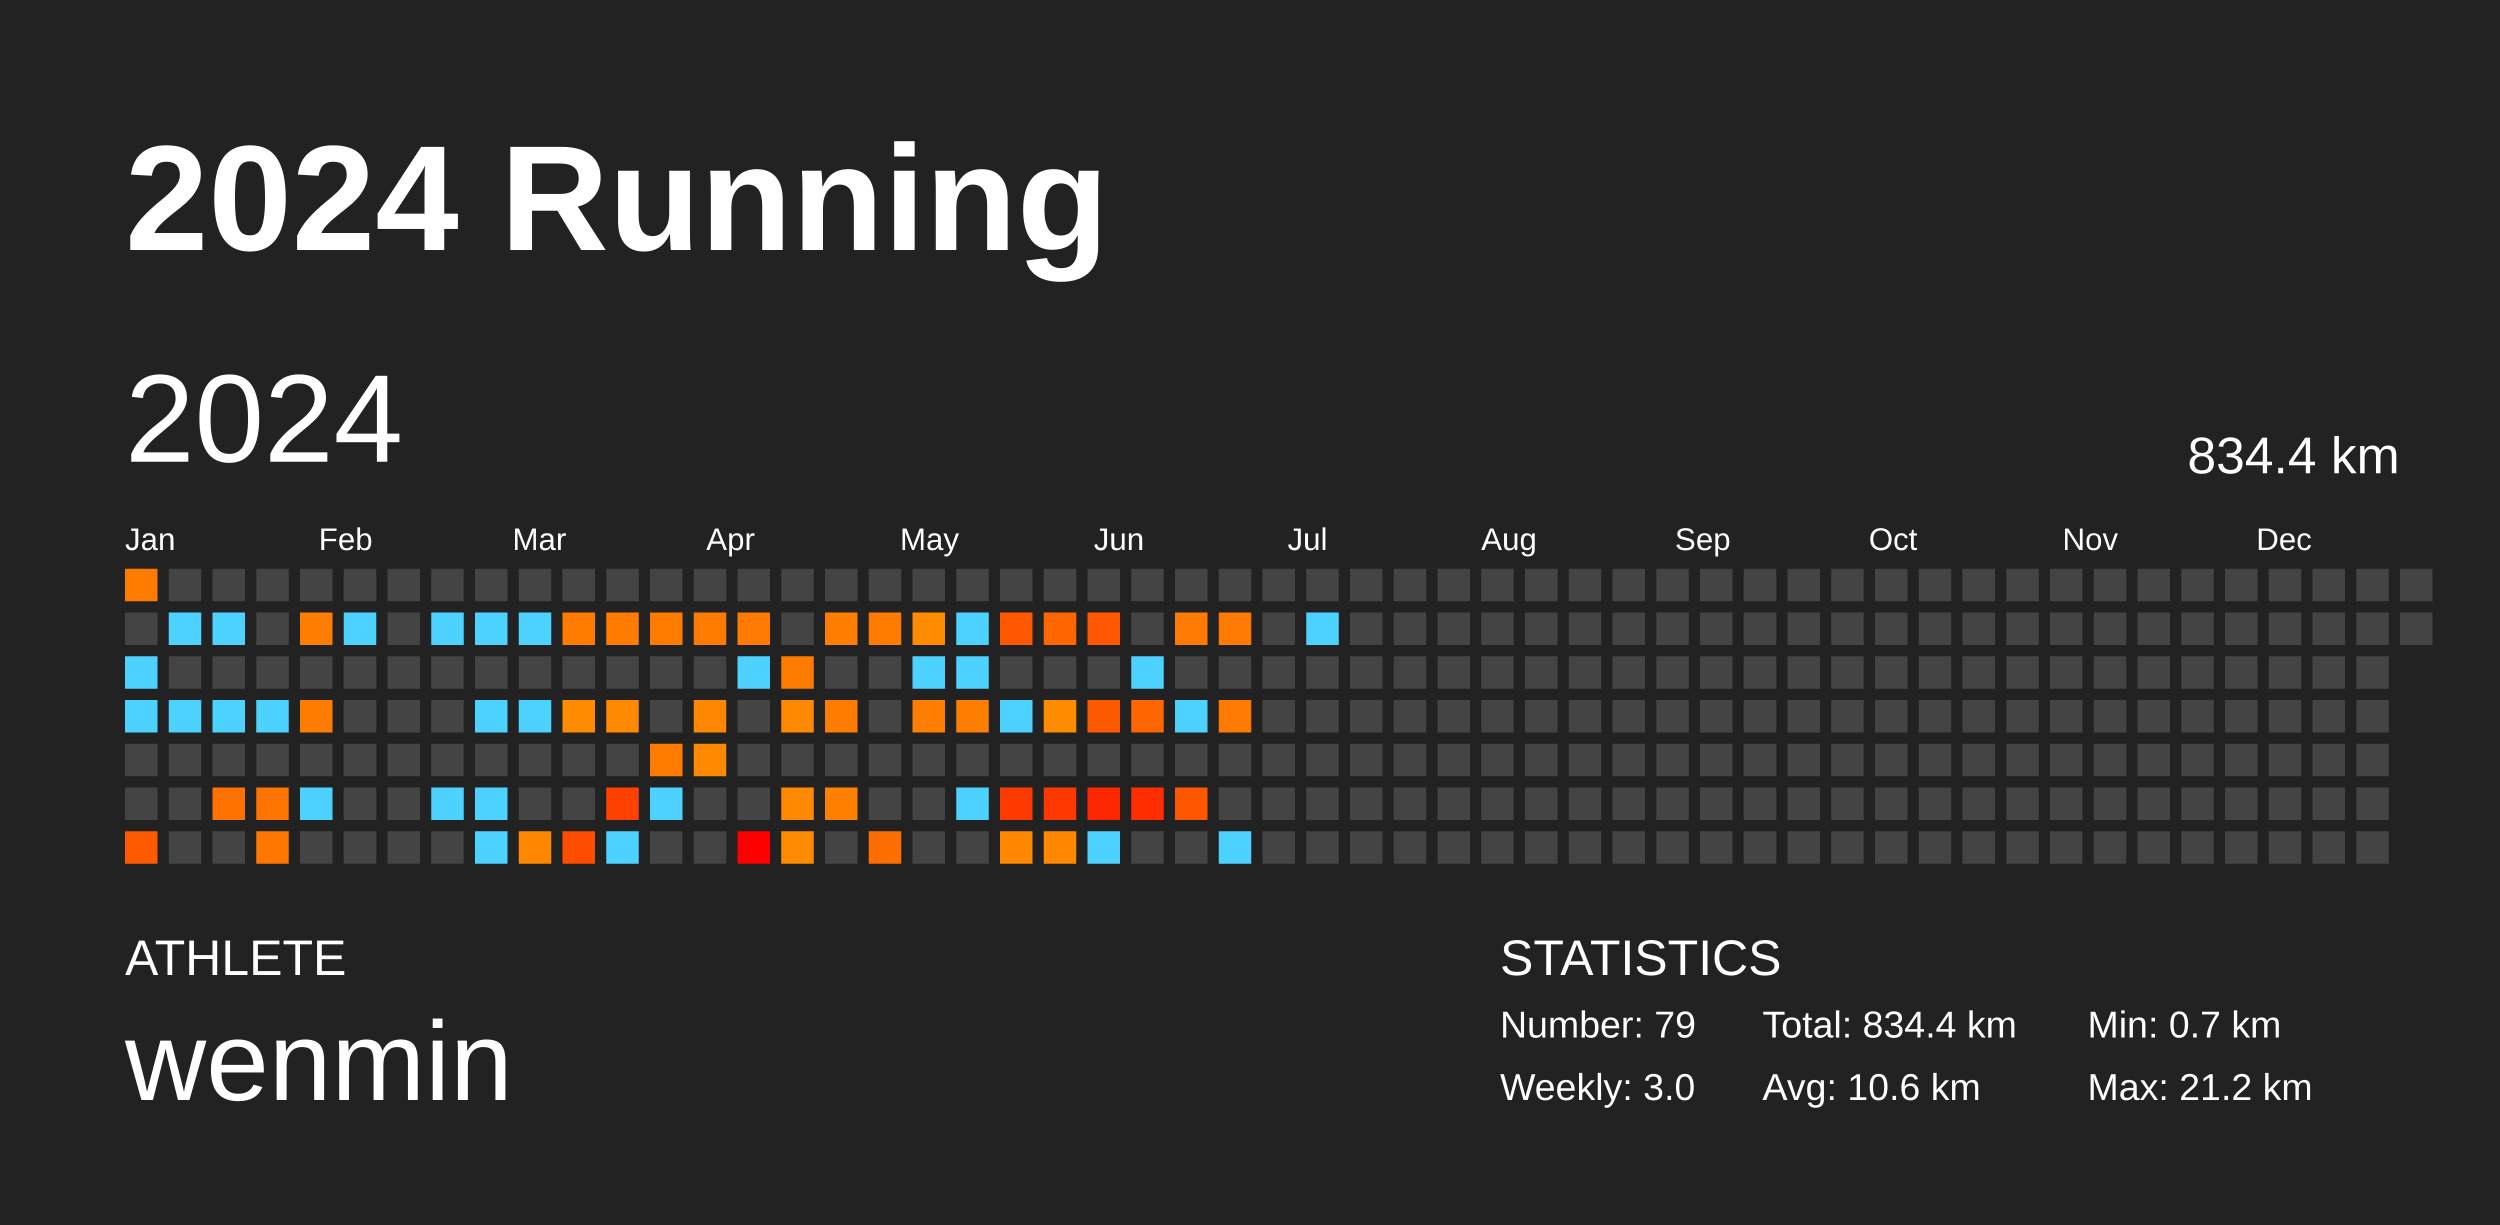
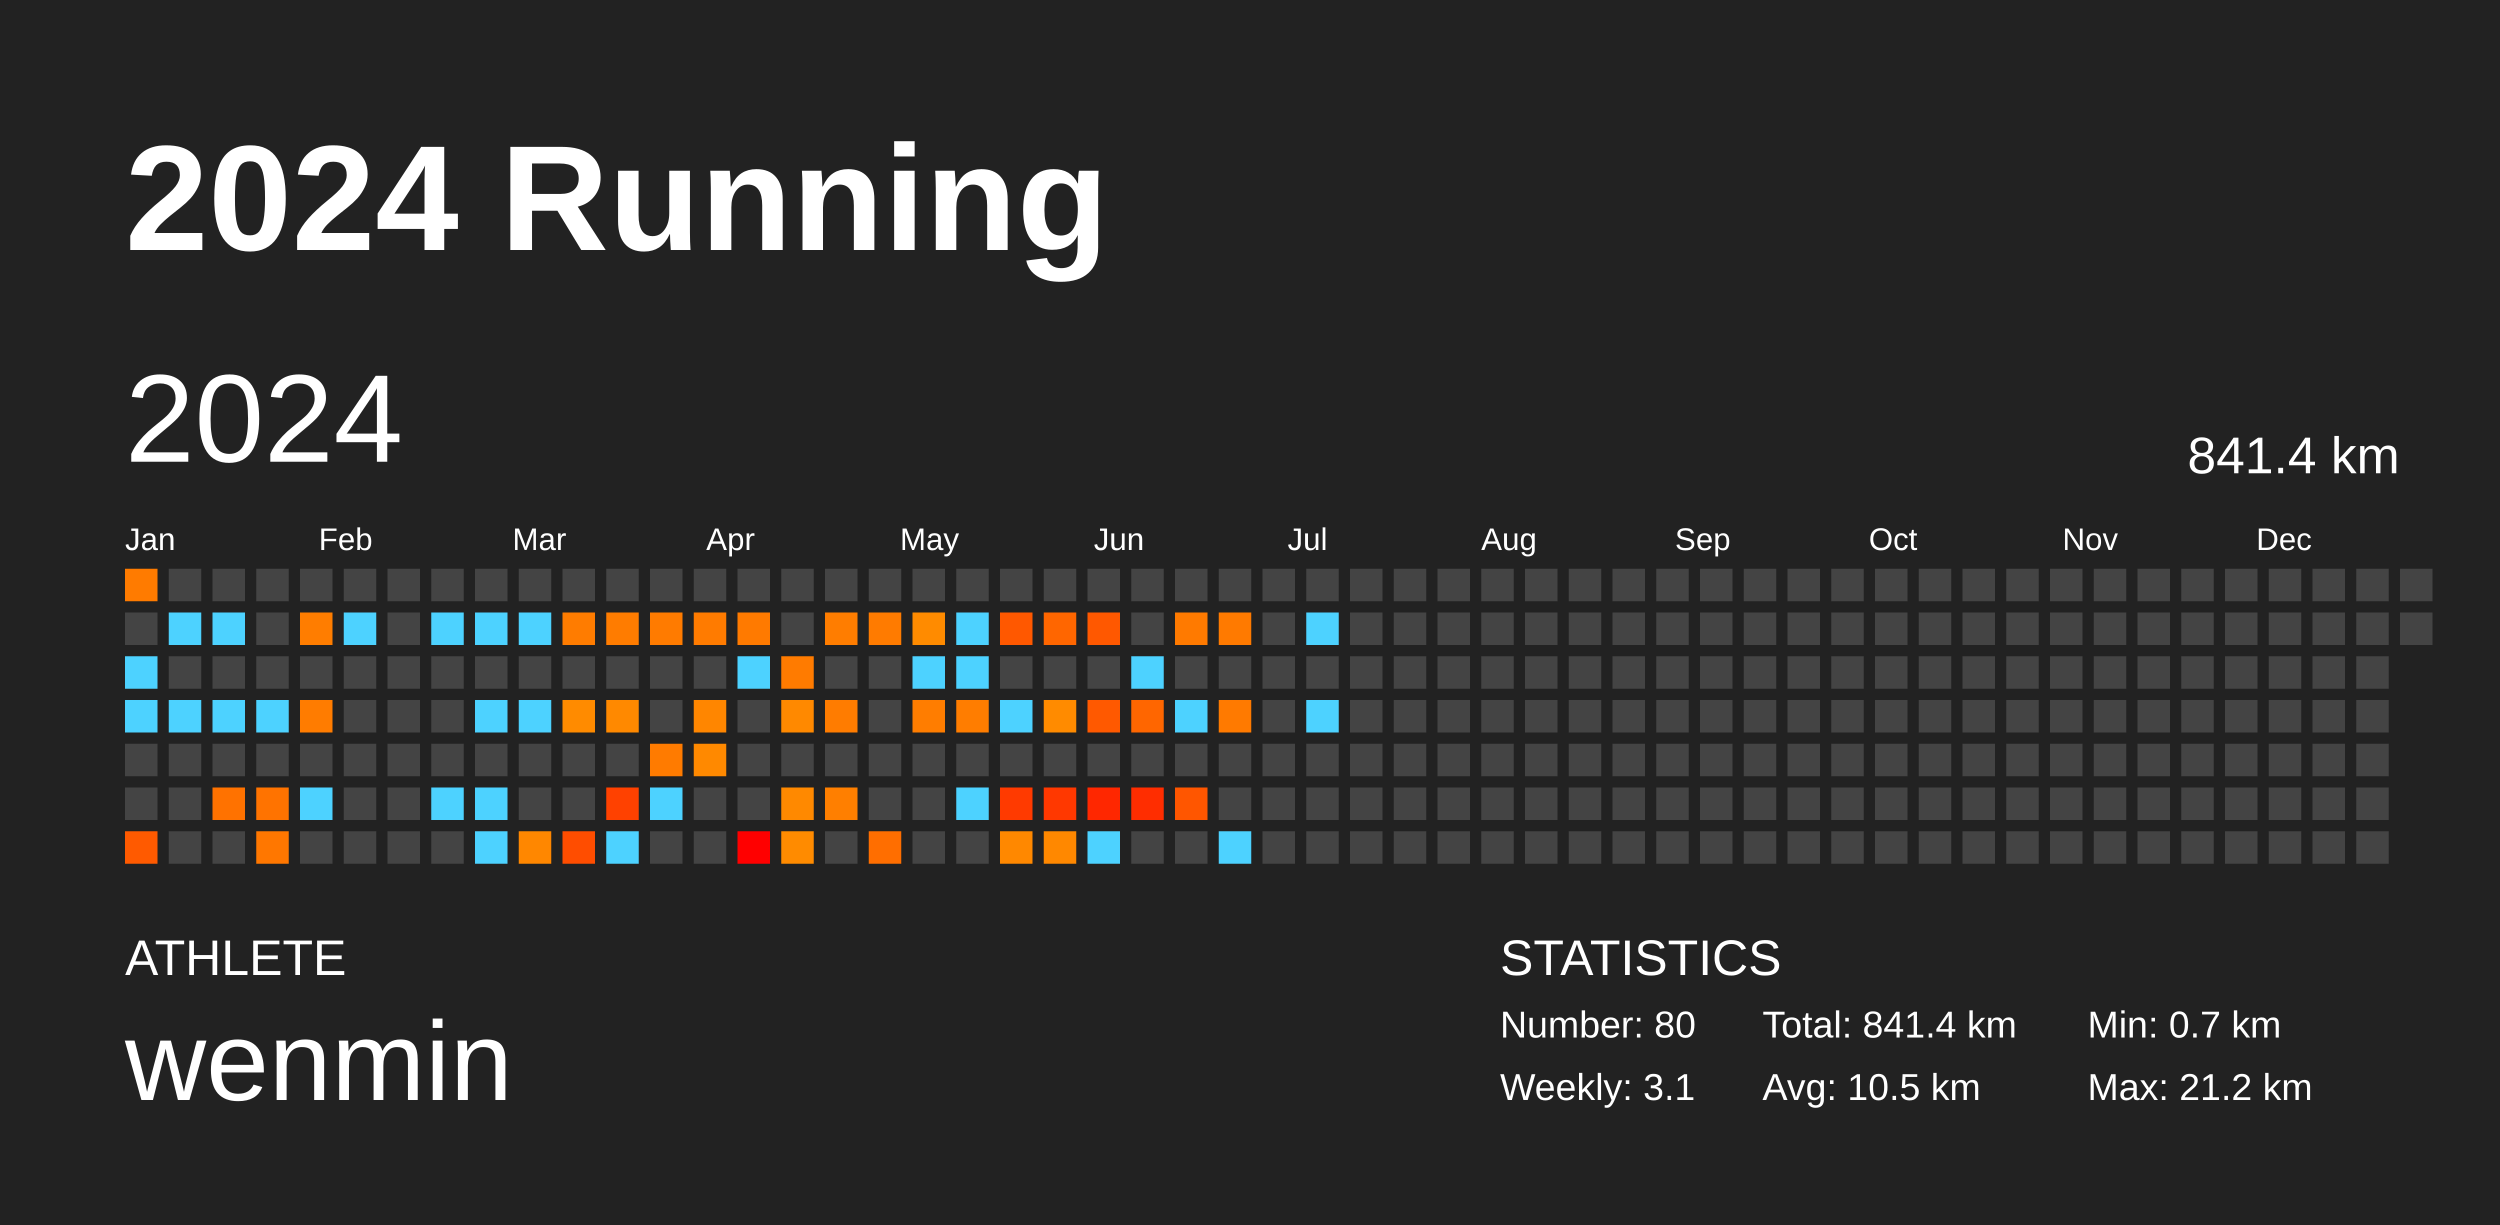
<svg xmlns="http://www.w3.org/2000/svg" baseProfile="full" height="98mm" version="1.1" viewBox="0,0,200,98" width="200mm">
  <defs />
  <rect fill="#222222" height="98" width="200" x="0" y="0" />
  <text fill="#FFFFFF" style="font-size:12px; font-family:Arial; font-weight:bold;" x="10" y="20">2024 Running</text>
  <text fill="#FFFFFF" style="font-size:4px; font-family:Arial" x="10" y="78">ATHLETE</text>
  <text fill="#FFFFFF" style="font-size:9px; font-family:Arial" x="10" y="88">wenmin</text>
  <text fill="#FFFFFF" style="font-size:4px; font-family:Arial" x="120" y="78">STATISTICS</text>
-   <text fill="#FFFFFF" style="font-size:3px; font-family:Arial" x="120" y="83">Number: 79</text>
-   <text fill="#FFFFFF" style="font-size:3px; font-family:Arial" x="120" y="88">Weekly: 3.0</text>
-   <text fill="#FFFFFF" style="font-size:3px; font-family:Arial" x="141" y="83">Total: 834.4 km</text>
-   <text fill="#FFFFFF" style="font-size:3px; font-family:Arial" x="141" y="88">Avg: 10.6 km</text>
+   <text fill="#FFFFFF" style="font-size:3px; font-family:Arial" x="120" y="83">Number: 80</text>
+   <text fill="#FFFFFF" style="font-size:3px; font-family:Arial" x="120" y="88">Weekly: 3.1</text>
+   <text fill="#FFFFFF" style="font-size:3px; font-family:Arial" x="141" y="83">Total: 841.4 km</text>
+   <text fill="#FFFFFF" style="font-size:3px; font-family:Arial" x="141" y="88">Avg: 10.5 km</text>
  <text fill="#FFFFFF" style="font-size:3px; font-family:Arial" x="167" y="83">Min: 0.7 km</text>
  <text fill="#FFFFFF" style="font-size:3px; font-family:Arial" x="167" y="88">Max: 21.2 km</text>
  <text dominant-baseline="hanging" fill="#FFFFFF" style="font-size:10.0px; font-family:Arial;" x="10" y="30">2024</text>
-   <text dominant-baseline="hanging" fill="#FFFFFF" style="font-size:4.125px; font-family:Arial;" x="175" y="35">834.4 km</text>
+   <text dominant-baseline="hanging" fill="#FFFFFF" style="font-size:4.125px; font-family:Arial;" x="175" y="35">841.4 km</text>
  <text fill="#FFFFFF" style="font-size:2.5px; font-family:Arial" x="10.0" y="44">Jan</text>
  <text fill="#FFFFFF" style="font-size:2.5px; font-family:Arial" x="25.5" y="44">Feb</text>
  <text fill="#FFFFFF" style="font-size:2.5px; font-family:Arial" x="41.0" y="44">Mar</text>
  <text fill="#FFFFFF" style="font-size:2.5px; font-family:Arial" x="56.5" y="44">Apr</text>
  <text fill="#FFFFFF" style="font-size:2.5px; font-family:Arial" x="72.0" y="44">May</text>
  <text fill="#FFFFFF" style="font-size:2.5px; font-family:Arial" x="87.5" y="44">Jun</text>
  <text fill="#FFFFFF" style="font-size:2.5px; font-family:Arial" x="103.0" y="44">Jul</text>
  <text fill="#FFFFFF" style="font-size:2.5px; font-family:Arial" x="118.5" y="44">Aug</text>
  <text fill="#FFFFFF" style="font-size:2.5px; font-family:Arial" x="134.0" y="44">Sep</text>
  <text fill="#FFFFFF" style="font-size:2.5px; font-family:Arial" x="149.5" y="44">Oct</text>
  <text fill="#FFFFFF" style="font-size:2.5px; font-family:Arial" x="165.0" y="44">Nov</text>
  <text fill="#FFFFFF" style="font-size:2.5px; font-family:Arial" x="180.5" y="44">Dec</text>
  <rect fill="#ff7b00" height="2.6" width="2.6" x="10.0" y="45.5" />
  <rect fill="#444444" height="2.6" width="2.6" x="10.0" y="49.0" />
  <rect fill="#4dd2ff" height="2.6" width="2.6" x="10.0" y="52.5" />
  <rect fill="#4dd2ff" height="2.6" width="2.6" x="10.0" y="56.0" />
  <rect fill="#444444" height="2.6" width="2.6" x="10.0" y="59.5" />
  <rect fill="#444444" height="2.6" width="2.6" x="10.0" y="63.0" />
  <rect fill="#ff5a00" height="2.6" width="2.6" x="10.0" y="66.5" />
  <rect fill="#444444" height="2.6" width="2.6" x="13.5" y="45.5" />
  <rect fill="#4dd2ff" height="2.6" width="2.6" x="13.5" y="49.0" />
  <rect fill="#444444" height="2.6" width="2.6" x="13.5" y="52.5" />
  <rect fill="#4dd2ff" height="2.6" width="2.6" x="13.5" y="56.0" />
  <rect fill="#444444" height="2.6" width="2.6" x="13.5" y="59.5" />
  <rect fill="#444444" height="2.6" width="2.6" x="13.5" y="63.0" />
  <rect fill="#444444" height="2.6" width="2.6" x="13.5" y="66.5" />
  <rect fill="#444444" height="2.6" width="2.6" x="17.0" y="45.5" />
  <rect fill="#4dd2ff" height="2.6" width="2.6" x="17.0" y="49.0" />
  <rect fill="#444444" height="2.6" width="2.6" x="17.0" y="52.5" />
  <rect fill="#4dd2ff" height="2.6" width="2.6" x="17.0" y="56.0" />
  <rect fill="#444444" height="2.6" width="2.6" x="17.0" y="59.5" />
  <rect fill="#ff7200" height="2.6" width="2.6" x="17.0" y="63.0" />
  <rect fill="#444444" height="2.6" width="2.6" x="17.0" y="66.5" />
  <rect fill="#444444" height="2.6" width="2.6" x="20.5" y="45.5" />
  <rect fill="#444444" height="2.6" width="2.6" x="20.5" y="49.0" />
  <rect fill="#444444" height="2.6" width="2.6" x="20.5" y="52.5" />
  <rect fill="#4dd2ff" height="2.6" width="2.6" x="20.5" y="56.0" />
  <rect fill="#444444" height="2.6" width="2.6" x="20.5" y="59.5" />
  <rect fill="#ff7300" height="2.6" width="2.6" x="20.5" y="63.0" />
  <rect fill="#ff7700" height="2.6" width="2.6" x="20.5" y="66.5" />
  <rect fill="#444444" height="2.6" width="2.6" x="24.0" y="45.5" />
  <rect fill="#ff7d00" height="2.6" width="2.6" x="24.0" y="49.0" />
  <rect fill="#444444" height="2.6" width="2.6" x="24.0" y="52.5" />
  <rect fill="#ff7c00" height="2.6" width="2.6" x="24.0" y="56.0" />
  <rect fill="#444444" height="2.6" width="2.6" x="24.0" y="59.5" />
  <rect fill="#4dd2ff" height="2.6" width="2.6" x="24.0" y="63.0" />
  <rect fill="#444444" height="2.6" width="2.6" x="24.0" y="66.5" />
  <rect fill="#444444" height="2.6" width="2.6" x="27.5" y="45.5" />
  <rect fill="#4dd2ff" height="2.6" width="2.6" x="27.5" y="49.0" />
  <rect fill="#444444" height="2.6" width="2.6" x="27.5" y="52.5" />
  <rect fill="#444444" height="2.6" width="2.6" x="27.5" y="56.0" />
  <rect fill="#444444" height="2.6" width="2.6" x="27.5" y="59.5" />
  <rect fill="#444444" height="2.6" width="2.6" x="27.5" y="63.0" />
  <rect fill="#444444" height="2.6" width="2.6" x="27.5" y="66.5" />
  <rect fill="#444444" height="2.6" width="2.6" x="31.0" y="45.5" />
  <rect fill="#444444" height="2.6" width="2.6" x="31.0" y="49.0" />
  <rect fill="#444444" height="2.6" width="2.6" x="31.0" y="52.5" />
  <rect fill="#444444" height="2.6" width="2.6" x="31.0" y="56.0" />
  <rect fill="#444444" height="2.6" width="2.6" x="31.0" y="59.5" />
  <rect fill="#444444" height="2.6" width="2.6" x="31.0" y="63.0" />
  <rect fill="#444444" height="2.6" width="2.6" x="31.0" y="66.5" />
  <rect fill="#444444" height="2.6" width="2.6" x="34.5" y="45.5" />
  <rect fill="#4dd2ff" height="2.6" width="2.6" x="34.5" y="49.0" />
  <rect fill="#444444" height="2.6" width="2.6" x="34.5" y="52.5" />
  <rect fill="#444444" height="2.6" width="2.6" x="34.5" y="56.0" />
  <rect fill="#444444" height="2.6" width="2.6" x="34.5" y="59.5" />
  <rect fill="#4dd2ff" height="2.6" width="2.6" x="34.5" y="63.0" />
  <rect fill="#444444" height="2.6" width="2.6" x="34.5" y="66.5" />
  <rect fill="#444444" height="2.6" width="2.6" x="38.0" y="45.5" />
  <rect fill="#4dd2ff" height="2.6" width="2.6" x="38.0" y="49.0" />
  <rect fill="#444444" height="2.6" width="2.6" x="38.0" y="52.5" />
  <rect fill="#4dd2ff" height="2.6" width="2.6" x="38.0" y="56.0" />
  <rect fill="#444444" height="2.6" width="2.6" x="38.0" y="59.5" />
  <rect fill="#4dd2ff" height="2.6" width="2.6" x="38.0" y="63.0" />
  <rect fill="#4dd2ff" height="2.6" width="2.6" x="38.0" y="66.5" />
  <rect fill="#444444" height="2.6" width="2.6" x="41.5" y="45.5" />
  <rect fill="#4dd2ff" height="2.6" width="2.6" x="41.5" y="49.0" />
  <rect fill="#444444" height="2.6" width="2.6" x="41.5" y="52.5" />
  <rect fill="#4dd2ff" height="2.6" width="2.6" x="41.5" y="56.0" />
  <rect fill="#444444" height="2.6" width="2.6" x="41.5" y="59.5" />
  <rect fill="#444444" height="2.6" width="2.6" x="41.5" y="63.0" />
  <rect fill="#ff8700" height="2.6" width="2.6" x="41.5" y="66.5" />
  <rect fill="#444444" height="2.6" width="2.6" x="45.0" y="45.5" />
  <rect fill="#ff7c00" height="2.6" width="2.6" x="45.0" y="49.0" />
  <rect fill="#444444" height="2.6" width="2.6" x="45.0" y="52.5" />
  <rect fill="#ff8b00" height="2.6" width="2.6" x="45.0" y="56.0" />
  <rect fill="#444444" height="2.6" width="2.6" x="45.0" y="59.5" />
  <rect fill="#444444" height="2.6" width="2.6" x="45.0" y="63.0" />
  <rect fill="#ff4d00" height="2.6" width="2.6" x="45.0" y="66.5" />
  <rect fill="#444444" height="2.6" width="2.6" x="48.5" y="45.5" />
  <rect fill="#ff7c00" height="2.6" width="2.6" x="48.5" y="49.0" />
  <rect fill="#444444" height="2.6" width="2.6" x="48.5" y="52.5" />
  <rect fill="#ff8900" height="2.6" width="2.6" x="48.5" y="56.0" />
  <rect fill="#444444" height="2.6" width="2.6" x="48.5" y="59.5" />
  <rect fill="#ff4100" height="2.6" width="2.6" x="48.5" y="63.0" />
  <rect fill="#4dd2ff" height="2.6" width="2.6" x="48.5" y="66.5" />
  <rect fill="#444444" height="2.6" width="2.6" x="52.0" y="45.5" />
  <rect fill="#ff7b00" height="2.6" width="2.6" x="52.0" y="49.0" />
  <rect fill="#444444" height="2.6" width="2.6" x="52.0" y="52.5" />
  <rect fill="#444444" height="2.6" width="2.6" x="52.0" y="56.0" />
  <rect fill="#ff7b00" height="2.6" width="2.6" x="52.0" y="59.5" />
  <rect fill="#4dd2ff" height="2.6" width="2.6" x="52.0" y="63.0" />
  <rect fill="#444444" height="2.6" width="2.6" x="52.0" y="66.5" />
  <rect fill="#444444" height="2.6" width="2.6" x="55.5" y="45.5" />
  <rect fill="#ff7b00" height="2.6" width="2.6" x="55.5" y="49.0" />
  <rect fill="#444444" height="2.6" width="2.6" x="55.5" y="52.5" />
  <rect fill="#ff8600" height="2.6" width="2.6" x="55.5" y="56.0" />
  <rect fill="#ff8900" height="2.6" width="2.6" x="55.5" y="59.5" />
  <rect fill="#444444" height="2.6" width="2.6" x="55.5" y="63.0" />
  <rect fill="#444444" height="2.6" width="2.6" x="55.5" y="66.5" />
  <rect fill="#444444" height="2.6" width="2.6" x="59.0" y="45.5" />
  <rect fill="#ff7a00" height="2.6" width="2.6" x="59.0" y="49.0" />
  <rect fill="#4dd2ff" height="2.6" width="2.6" x="59.0" y="52.5" />
  <rect fill="#444444" height="2.6" width="2.6" x="59.0" y="56.0" />
  <rect fill="#444444" height="2.6" width="2.6" x="59.0" y="59.5" />
  <rect fill="#444444" height="2.6" width="2.6" x="59.0" y="63.0" />
  <rect fill="red" height="2.6" width="2.6" x="59.0" y="66.5" />
  <rect fill="#444444" height="2.6" width="2.6" x="62.5" y="45.5" />
  <rect fill="#444444" height="2.6" width="2.6" x="62.5" y="49.0" />
  <rect fill="#ff7b00" height="2.6" width="2.6" x="62.5" y="52.5" />
  <rect fill="#ff8900" height="2.6" width="2.6" x="62.5" y="56.0" />
  <rect fill="#444444" height="2.6" width="2.6" x="62.5" y="59.5" />
  <rect fill="#ff8900" height="2.6" width="2.6" x="62.5" y="63.0" />
  <rect fill="#ff8b00" height="2.6" width="2.6" x="62.5" y="66.5" />
  <rect fill="#444444" height="2.6" width="2.6" x="66.0" y="45.5" />
  <rect fill="#ff7d00" height="2.6" width="2.6" x="66.0" y="49.0" />
  <rect fill="#444444" height="2.6" width="2.6" x="66.0" y="52.5" />
  <rect fill="#ff7c00" height="2.6" width="2.6" x="66.0" y="56.0" />
  <rect fill="#444444" height="2.6" width="2.6" x="66.0" y="59.5" />
  <rect fill="#ff7f00" height="2.6" width="2.6" x="66.0" y="63.0" />
  <rect fill="#444444" height="2.6" width="2.6" x="66.0" y="66.5" />
  <rect fill="#444444" height="2.6" width="2.6" x="69.5" y="45.5" />
  <rect fill="#ff7b00" height="2.6" width="2.6" x="69.5" y="49.0" />
  <rect fill="#444444" height="2.6" width="2.6" x="69.5" y="52.5" />
  <rect fill="#444444" height="2.6" width="2.6" x="69.5" y="56.0" />
  <rect fill="#444444" height="2.6" width="2.6" x="69.5" y="59.5" />
  <rect fill="#444444" height="2.6" width="2.6" x="69.5" y="63.0" />
  <rect fill="#ff6e00" height="2.6" width="2.6" x="69.5" y="66.5" />
  <rect fill="#444444" height="2.6" width="2.6" x="73.0" y="45.5" />
  <rect fill="#ff8b00" height="2.6" width="2.6" x="73.0" y="49.0" />
  <rect fill="#4dd2ff" height="2.6" width="2.6" x="73.0" y="52.5" />
  <rect fill="#ff7d00" height="2.6" width="2.6" x="73.0" y="56.0" />
  <rect fill="#444444" height="2.6" width="2.6" x="73.0" y="59.5" />
  <rect fill="#444444" height="2.6" width="2.6" x="73.0" y="63.0" />
  <rect fill="#444444" height="2.6" width="2.6" x="73.0" y="66.5" />
  <rect fill="#444444" height="2.6" width="2.6" x="76.5" y="45.5" />
  <rect fill="#4dd2ff" height="2.6" width="2.6" x="76.5" y="49.0" />
  <rect fill="#4dd2ff" height="2.6" width="2.6" x="76.5" y="52.5" />
  <rect fill="#ff7d00" height="2.6" width="2.6" x="76.5" y="56.0" />
  <rect fill="#444444" height="2.6" width="2.6" x="76.5" y="59.5" />
  <rect fill="#4dd2ff" height="2.6" width="2.6" x="76.5" y="63.0" />
  <rect fill="#444444" height="2.6" width="2.6" x="76.5" y="66.5" />
  <rect fill="#444444" height="2.6" width="2.6" x="80.0" y="45.5" />
  <rect fill="#ff5800" height="2.6" width="2.6" x="80.0" y="49.0" />
  <rect fill="#444444" height="2.6" width="2.6" x="80.0" y="52.5" />
  <rect fill="#4dd2ff" height="2.6" width="2.6" x="80.0" y="56.0" />
  <rect fill="#444444" height="2.6" width="2.6" x="80.0" y="59.5" />
  <rect fill="#ff3a00" height="2.6" width="2.6" x="80.0" y="63.0" />
  <rect fill="#ff8800" height="2.6" width="2.6" x="80.0" y="66.5" />
  <rect fill="#444444" height="2.6" width="2.6" x="83.5" y="45.5" />
  <rect fill="#ff6600" height="2.6" width="2.6" x="83.5" y="49.0" />
  <rect fill="#444444" height="2.6" width="2.6" x="83.5" y="52.5" />
  <rect fill="#ff8b00" height="2.6" width="2.6" x="83.5" y="56.0" />
  <rect fill="#444444" height="2.6" width="2.6" x="83.5" y="59.5" />
  <rect fill="#ff3800" height="2.6" width="2.6" x="83.5" y="63.0" />
  <rect fill="#ff8800" height="2.6" width="2.6" x="83.5" y="66.5" />
  <rect fill="#444444" height="2.6" width="2.6" x="87.0" y="45.5" />
  <rect fill="#ff5800" height="2.6" width="2.6" x="87.0" y="49.0" />
  <rect fill="#444444" height="2.6" width="2.6" x="87.0" y="52.5" />
  <rect fill="#ff5900" height="2.6" width="2.6" x="87.0" y="56.0" />
  <rect fill="#444444" height="2.6" width="2.6" x="87.0" y="59.5" />
  <rect fill="#ff2700" height="2.6" width="2.6" x="87.0" y="63.0" />
  <rect fill="#4dd2ff" height="2.6" width="2.6" x="87.0" y="66.5" />
  <rect fill="#444444" height="2.6" width="2.6" x="90.5" y="45.5" />
  <rect fill="#444444" height="2.6" width="2.6" x="90.5" y="49.0" />
  <rect fill="#4dd2ff" height="2.6" width="2.6" x="90.5" y="52.5" />
  <rect fill="#ff6600" height="2.6" width="2.6" x="90.5" y="56.0" />
  <rect fill="#444444" height="2.6" width="2.6" x="90.5" y="59.5" />
  <rect fill="#ff2d00" height="2.6" width="2.6" x="90.5" y="63.0" />
  <rect fill="#444444" height="2.6" width="2.6" x="90.5" y="66.5" />
  <rect fill="#444444" height="2.6" width="2.6" x="94.0" y="45.5" />
  <rect fill="#ff7a00" height="2.6" width="2.6" x="94.0" y="49.0" />
  <rect fill="#444444" height="2.6" width="2.6" x="94.0" y="52.5" />
  <rect fill="#4dd2ff" height="2.6" width="2.6" x="94.0" y="56.0" />
  <rect fill="#444444" height="2.6" width="2.6" x="94.0" y="59.5" />
  <rect fill="#ff5600" height="2.6" width="2.6" x="94.0" y="63.0" />
  <rect fill="#444444" height="2.6" width="2.6" x="94.0" y="66.5" />
  <rect fill="#444444" height="2.6" width="2.6" x="97.5" y="45.5" />
  <rect fill="#ff7a00" height="2.6" width="2.6" x="97.5" y="49.0" />
  <rect fill="#444444" height="2.6" width="2.6" x="97.5" y="52.5" />
  <rect fill="#ff7a00" height="2.6" width="2.6" x="97.5" y="56.0" />
  <rect fill="#444444" height="2.6" width="2.6" x="97.5" y="59.5" />
  <rect fill="#444444" height="2.6" width="2.6" x="97.5" y="63.0" />
  <rect fill="#4dd2ff" height="2.6" width="2.6" x="97.5" y="66.5" />
  <rect fill="#444444" height="2.6" width="2.6" x="101.0" y="45.5" />
  <rect fill="#444444" height="2.6" width="2.6" x="101.0" y="49.0" />
  <rect fill="#444444" height="2.6" width="2.6" x="101.0" y="52.5" />
  <rect fill="#444444" height="2.6" width="2.6" x="101.0" y="56.0" />
  <rect fill="#444444" height="2.6" width="2.6" x="101.0" y="59.5" />
  <rect fill="#444444" height="2.6" width="2.6" x="101.0" y="63.0" />
  <rect fill="#444444" height="2.6" width="2.6" x="101.0" y="66.5" />
  <rect fill="#444444" height="2.6" width="2.6" x="104.5" y="45.5" />
  <rect fill="#4dd2ff" height="2.6" width="2.6" x="104.5" y="49.0" />
  <rect fill="#444444" height="2.6" width="2.6" x="104.5" y="52.5" />
-   <rect fill="#444444" height="2.6" width="2.6" x="104.5" y="56.0" />
+   <rect fill="#4dd2ff" height="2.6" width="2.6" x="104.5" y="56.0" />
  <rect fill="#444444" height="2.6" width="2.6" x="104.5" y="59.5" />
  <rect fill="#444444" height="2.6" width="2.6" x="104.5" y="63.0" />
  <rect fill="#444444" height="2.6" width="2.6" x="104.5" y="66.5" />
  <rect fill="#444444" height="2.6" width="2.6" x="108.0" y="45.5" />
  <rect fill="#444444" height="2.6" width="2.6" x="108.0" y="49.0" />
  <rect fill="#444444" height="2.6" width="2.6" x="108.0" y="52.5" />
  <rect fill="#444444" height="2.6" width="2.6" x="108.0" y="56.0" />
  <rect fill="#444444" height="2.6" width="2.6" x="108.0" y="59.5" />
  <rect fill="#444444" height="2.6" width="2.6" x="108.0" y="63.0" />
  <rect fill="#444444" height="2.6" width="2.6" x="108.0" y="66.5" />
  <rect fill="#444444" height="2.6" width="2.6" x="111.5" y="45.5" />
  <rect fill="#444444" height="2.6" width="2.6" x="111.5" y="49.0" />
  <rect fill="#444444" height="2.6" width="2.6" x="111.5" y="52.5" />
  <rect fill="#444444" height="2.6" width="2.6" x="111.5" y="56.0" />
  <rect fill="#444444" height="2.6" width="2.6" x="111.5" y="59.5" />
  <rect fill="#444444" height="2.6" width="2.6" x="111.5" y="63.0" />
  <rect fill="#444444" height="2.6" width="2.6" x="111.5" y="66.5" />
  <rect fill="#444444" height="2.6" width="2.6" x="115.0" y="45.5" />
  <rect fill="#444444" height="2.6" width="2.6" x="115.0" y="49.0" />
  <rect fill="#444444" height="2.6" width="2.6" x="115.0" y="52.5" />
  <rect fill="#444444" height="2.6" width="2.6" x="115.0" y="56.0" />
  <rect fill="#444444" height="2.6" width="2.6" x="115.0" y="59.5" />
  <rect fill="#444444" height="2.6" width="2.6" x="115.0" y="63.0" />
  <rect fill="#444444" height="2.6" width="2.6" x="115.0" y="66.5" />
  <rect fill="#444444" height="2.6" width="2.6" x="118.5" y="45.5" />
  <rect fill="#444444" height="2.6" width="2.6" x="118.5" y="49.0" />
  <rect fill="#444444" height="2.6" width="2.6" x="118.5" y="52.5" />
  <rect fill="#444444" height="2.6" width="2.6" x="118.5" y="56.0" />
  <rect fill="#444444" height="2.6" width="2.6" x="118.5" y="59.5" />
  <rect fill="#444444" height="2.6" width="2.6" x="118.5" y="63.0" />
  <rect fill="#444444" height="2.6" width="2.6" x="118.5" y="66.5" />
  <rect fill="#444444" height="2.6" width="2.6" x="122.0" y="45.5" />
  <rect fill="#444444" height="2.6" width="2.6" x="122.0" y="49.0" />
  <rect fill="#444444" height="2.6" width="2.6" x="122.0" y="52.5" />
  <rect fill="#444444" height="2.6" width="2.6" x="122.0" y="56.0" />
  <rect fill="#444444" height="2.6" width="2.6" x="122.0" y="59.5" />
  <rect fill="#444444" height="2.6" width="2.6" x="122.0" y="63.0" />
  <rect fill="#444444" height="2.6" width="2.6" x="122.0" y="66.5" />
  <rect fill="#444444" height="2.6" width="2.6" x="125.5" y="45.5" />
  <rect fill="#444444" height="2.6" width="2.6" x="125.5" y="49.0" />
  <rect fill="#444444" height="2.6" width="2.6" x="125.5" y="52.5" />
  <rect fill="#444444" height="2.6" width="2.6" x="125.5" y="56.0" />
  <rect fill="#444444" height="2.6" width="2.6" x="125.5" y="59.5" />
  <rect fill="#444444" height="2.6" width="2.6" x="125.5" y="63.0" />
  <rect fill="#444444" height="2.6" width="2.6" x="125.5" y="66.5" />
  <rect fill="#444444" height="2.6" width="2.6" x="129.0" y="45.5" />
  <rect fill="#444444" height="2.6" width="2.6" x="129.0" y="49.0" />
  <rect fill="#444444" height="2.6" width="2.6" x="129.0" y="52.5" />
  <rect fill="#444444" height="2.6" width="2.6" x="129.0" y="56.0" />
  <rect fill="#444444" height="2.6" width="2.6" x="129.0" y="59.5" />
  <rect fill="#444444" height="2.6" width="2.6" x="129.0" y="63.0" />
  <rect fill="#444444" height="2.6" width="2.6" x="129.0" y="66.5" />
  <rect fill="#444444" height="2.6" width="2.6" x="132.5" y="45.5" />
  <rect fill="#444444" height="2.6" width="2.6" x="132.5" y="49.0" />
  <rect fill="#444444" height="2.6" width="2.6" x="132.5" y="52.5" />
  <rect fill="#444444" height="2.6" width="2.6" x="132.5" y="56.0" />
  <rect fill="#444444" height="2.6" width="2.6" x="132.5" y="59.5" />
  <rect fill="#444444" height="2.6" width="2.6" x="132.5" y="63.0" />
  <rect fill="#444444" height="2.6" width="2.6" x="132.5" y="66.5" />
  <rect fill="#444444" height="2.6" width="2.6" x="136.0" y="45.5" />
  <rect fill="#444444" height="2.6" width="2.6" x="136.0" y="49.0" />
  <rect fill="#444444" height="2.6" width="2.6" x="136.0" y="52.5" />
  <rect fill="#444444" height="2.6" width="2.6" x="136.0" y="56.0" />
  <rect fill="#444444" height="2.6" width="2.6" x="136.0" y="59.5" />
  <rect fill="#444444" height="2.6" width="2.6" x="136.0" y="63.0" />
  <rect fill="#444444" height="2.6" width="2.6" x="136.0" y="66.5" />
  <rect fill="#444444" height="2.6" width="2.6" x="139.5" y="45.5" />
  <rect fill="#444444" height="2.6" width="2.6" x="139.5" y="49.0" />
  <rect fill="#444444" height="2.6" width="2.6" x="139.5" y="52.5" />
  <rect fill="#444444" height="2.6" width="2.6" x="139.5" y="56.0" />
  <rect fill="#444444" height="2.6" width="2.6" x="139.5" y="59.5" />
  <rect fill="#444444" height="2.6" width="2.6" x="139.5" y="63.0" />
  <rect fill="#444444" height="2.6" width="2.6" x="139.5" y="66.5" />
  <rect fill="#444444" height="2.6" width="2.6" x="143.0" y="45.5" />
  <rect fill="#444444" height="2.6" width="2.6" x="143.0" y="49.0" />
  <rect fill="#444444" height="2.6" width="2.6" x="143.0" y="52.5" />
  <rect fill="#444444" height="2.6" width="2.6" x="143.0" y="56.0" />
  <rect fill="#444444" height="2.6" width="2.6" x="143.0" y="59.5" />
  <rect fill="#444444" height="2.6" width="2.6" x="143.0" y="63.0" />
  <rect fill="#444444" height="2.6" width="2.6" x="143.0" y="66.5" />
  <rect fill="#444444" height="2.6" width="2.6" x="146.5" y="45.5" />
  <rect fill="#444444" height="2.6" width="2.6" x="146.5" y="49.0" />
  <rect fill="#444444" height="2.6" width="2.6" x="146.5" y="52.5" />
  <rect fill="#444444" height="2.6" width="2.6" x="146.5" y="56.0" />
  <rect fill="#444444" height="2.6" width="2.6" x="146.5" y="59.5" />
  <rect fill="#444444" height="2.6" width="2.6" x="146.5" y="63.0" />
  <rect fill="#444444" height="2.6" width="2.6" x="146.5" y="66.5" />
  <rect fill="#444444" height="2.6" width="2.6" x="150.0" y="45.5" />
  <rect fill="#444444" height="2.6" width="2.6" x="150.0" y="49.0" />
  <rect fill="#444444" height="2.6" width="2.6" x="150.0" y="52.5" />
  <rect fill="#444444" height="2.6" width="2.6" x="150.0" y="56.0" />
  <rect fill="#444444" height="2.6" width="2.6" x="150.0" y="59.5" />
  <rect fill="#444444" height="2.6" width="2.6" x="150.0" y="63.0" />
  <rect fill="#444444" height="2.6" width="2.6" x="150.0" y="66.5" />
  <rect fill="#444444" height="2.6" width="2.6" x="153.5" y="45.5" />
  <rect fill="#444444" height="2.6" width="2.6" x="153.5" y="49.0" />
  <rect fill="#444444" height="2.6" width="2.6" x="153.5" y="52.5" />
  <rect fill="#444444" height="2.6" width="2.6" x="153.5" y="56.0" />
  <rect fill="#444444" height="2.6" width="2.6" x="153.5" y="59.5" />
  <rect fill="#444444" height="2.6" width="2.6" x="153.5" y="63.0" />
  <rect fill="#444444" height="2.6" width="2.6" x="153.5" y="66.5" />
  <rect fill="#444444" height="2.6" width="2.6" x="157.0" y="45.5" />
  <rect fill="#444444" height="2.6" width="2.6" x="157.0" y="49.0" />
  <rect fill="#444444" height="2.6" width="2.6" x="157.0" y="52.5" />
  <rect fill="#444444" height="2.6" width="2.6" x="157.0" y="56.0" />
  <rect fill="#444444" height="2.6" width="2.6" x="157.0" y="59.5" />
  <rect fill="#444444" height="2.6" width="2.6" x="157.0" y="63.0" />
  <rect fill="#444444" height="2.6" width="2.6" x="157.0" y="66.5" />
  <rect fill="#444444" height="2.6" width="2.6" x="160.5" y="45.5" />
  <rect fill="#444444" height="2.6" width="2.6" x="160.5" y="49.0" />
  <rect fill="#444444" height="2.6" width="2.6" x="160.5" y="52.5" />
  <rect fill="#444444" height="2.6" width="2.6" x="160.5" y="56.0" />
  <rect fill="#444444" height="2.6" width="2.6" x="160.5" y="59.5" />
  <rect fill="#444444" height="2.6" width="2.6" x="160.5" y="63.0" />
  <rect fill="#444444" height="2.6" width="2.6" x="160.5" y="66.5" />
  <rect fill="#444444" height="2.6" width="2.6" x="164.0" y="45.5" />
  <rect fill="#444444" height="2.6" width="2.6" x="164.0" y="49.0" />
  <rect fill="#444444" height="2.6" width="2.6" x="164.0" y="52.5" />
  <rect fill="#444444" height="2.6" width="2.6" x="164.0" y="56.0" />
  <rect fill="#444444" height="2.6" width="2.6" x="164.0" y="59.5" />
  <rect fill="#444444" height="2.6" width="2.6" x="164.0" y="63.0" />
  <rect fill="#444444" height="2.6" width="2.6" x="164.0" y="66.5" />
  <rect fill="#444444" height="2.6" width="2.6" x="167.5" y="45.5" />
  <rect fill="#444444" height="2.6" width="2.6" x="167.5" y="49.0" />
  <rect fill="#444444" height="2.6" width="2.6" x="167.5" y="52.5" />
  <rect fill="#444444" height="2.6" width="2.6" x="167.5" y="56.0" />
  <rect fill="#444444" height="2.6" width="2.6" x="167.5" y="59.5" />
  <rect fill="#444444" height="2.6" width="2.6" x="167.5" y="63.0" />
  <rect fill="#444444" height="2.6" width="2.6" x="167.5" y="66.5" />
  <rect fill="#444444" height="2.6" width="2.6" x="171.0" y="45.5" />
  <rect fill="#444444" height="2.6" width="2.6" x="171.0" y="49.0" />
  <rect fill="#444444" height="2.6" width="2.6" x="171.0" y="52.5" />
  <rect fill="#444444" height="2.6" width="2.6" x="171.0" y="56.0" />
  <rect fill="#444444" height="2.6" width="2.6" x="171.0" y="59.5" />
  <rect fill="#444444" height="2.6" width="2.6" x="171.0" y="63.0" />
  <rect fill="#444444" height="2.6" width="2.6" x="171.0" y="66.5" />
  <rect fill="#444444" height="2.6" width="2.6" x="174.5" y="45.5" />
  <rect fill="#444444" height="2.6" width="2.6" x="174.5" y="49.0" />
  <rect fill="#444444" height="2.6" width="2.6" x="174.5" y="52.5" />
  <rect fill="#444444" height="2.6" width="2.6" x="174.5" y="56.0" />
  <rect fill="#444444" height="2.6" width="2.6" x="174.5" y="59.5" />
  <rect fill="#444444" height="2.6" width="2.6" x="174.5" y="63.0" />
  <rect fill="#444444" height="2.6" width="2.6" x="174.5" y="66.5" />
  <rect fill="#444444" height="2.6" width="2.6" x="178.0" y="45.5" />
  <rect fill="#444444" height="2.6" width="2.6" x="178.0" y="49.0" />
  <rect fill="#444444" height="2.6" width="2.6" x="178.0" y="52.5" />
  <rect fill="#444444" height="2.6" width="2.6" x="178.0" y="56.0" />
  <rect fill="#444444" height="2.6" width="2.6" x="178.0" y="59.5" />
  <rect fill="#444444" height="2.6" width="2.6" x="178.0" y="63.0" />
  <rect fill="#444444" height="2.6" width="2.6" x="178.0" y="66.5" />
  <rect fill="#444444" height="2.6" width="2.6" x="181.5" y="45.5" />
  <rect fill="#444444" height="2.6" width="2.6" x="181.5" y="49.0" />
  <rect fill="#444444" height="2.6" width="2.6" x="181.5" y="52.5" />
  <rect fill="#444444" height="2.6" width="2.6" x="181.5" y="56.0" />
  <rect fill="#444444" height="2.6" width="2.6" x="181.5" y="59.5" />
  <rect fill="#444444" height="2.6" width="2.6" x="181.5" y="63.0" />
  <rect fill="#444444" height="2.6" width="2.6" x="181.5" y="66.5" />
  <rect fill="#444444" height="2.6" width="2.6" x="185.0" y="45.5" />
  <rect fill="#444444" height="2.6" width="2.6" x="185.0" y="49.0" />
  <rect fill="#444444" height="2.6" width="2.6" x="185.0" y="52.5" />
  <rect fill="#444444" height="2.6" width="2.6" x="185.0" y="56.0" />
  <rect fill="#444444" height="2.6" width="2.6" x="185.0" y="59.5" />
  <rect fill="#444444" height="2.6" width="2.6" x="185.0" y="63.0" />
  <rect fill="#444444" height="2.6" width="2.6" x="185.0" y="66.5" />
  <rect fill="#444444" height="2.6" width="2.6" x="188.5" y="45.5" />
  <rect fill="#444444" height="2.6" width="2.6" x="188.5" y="49.0" />
  <rect fill="#444444" height="2.6" width="2.6" x="188.5" y="52.5" />
  <rect fill="#444444" height="2.6" width="2.6" x="188.5" y="56.0" />
  <rect fill="#444444" height="2.6" width="2.6" x="188.5" y="59.5" />
  <rect fill="#444444" height="2.6" width="2.6" x="188.5" y="63.0" />
  <rect fill="#444444" height="2.6" width="2.6" x="188.5" y="66.5" />
  <rect fill="#444444" height="2.6" width="2.6" x="192.0" y="45.5" />
  <rect fill="#444444" height="2.6" width="2.6" x="192.0" y="49.0" />
</svg>
